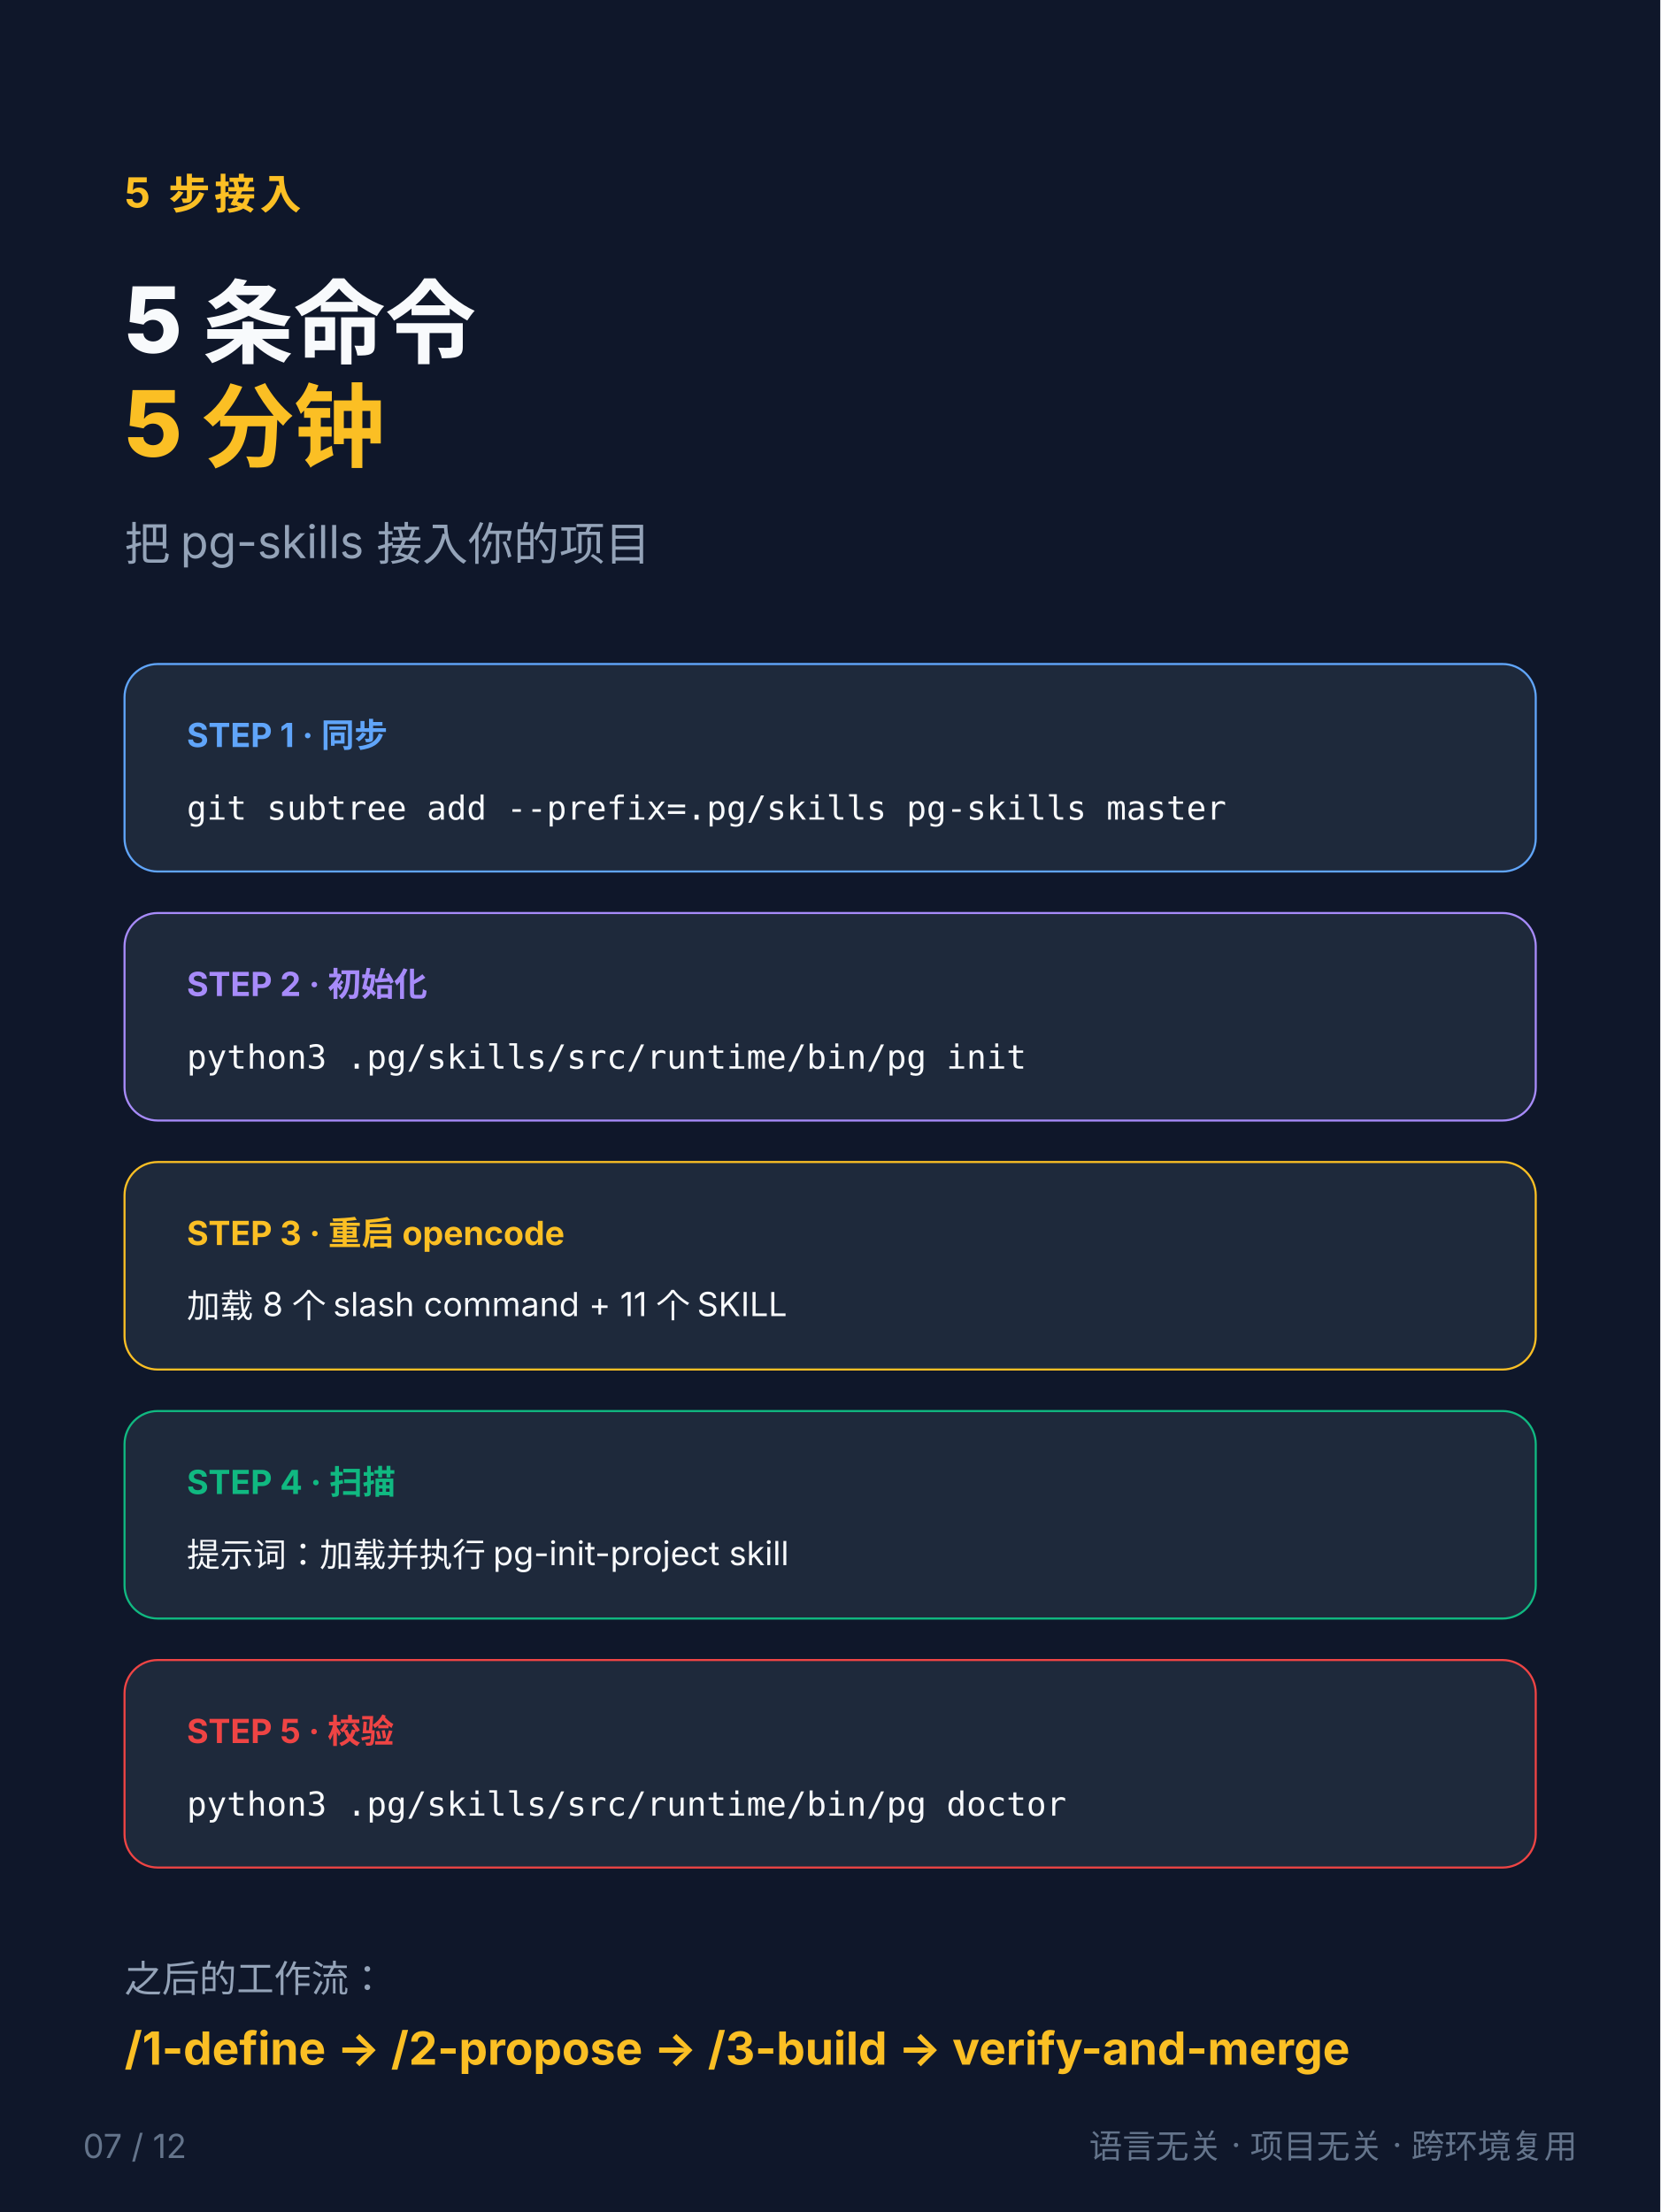
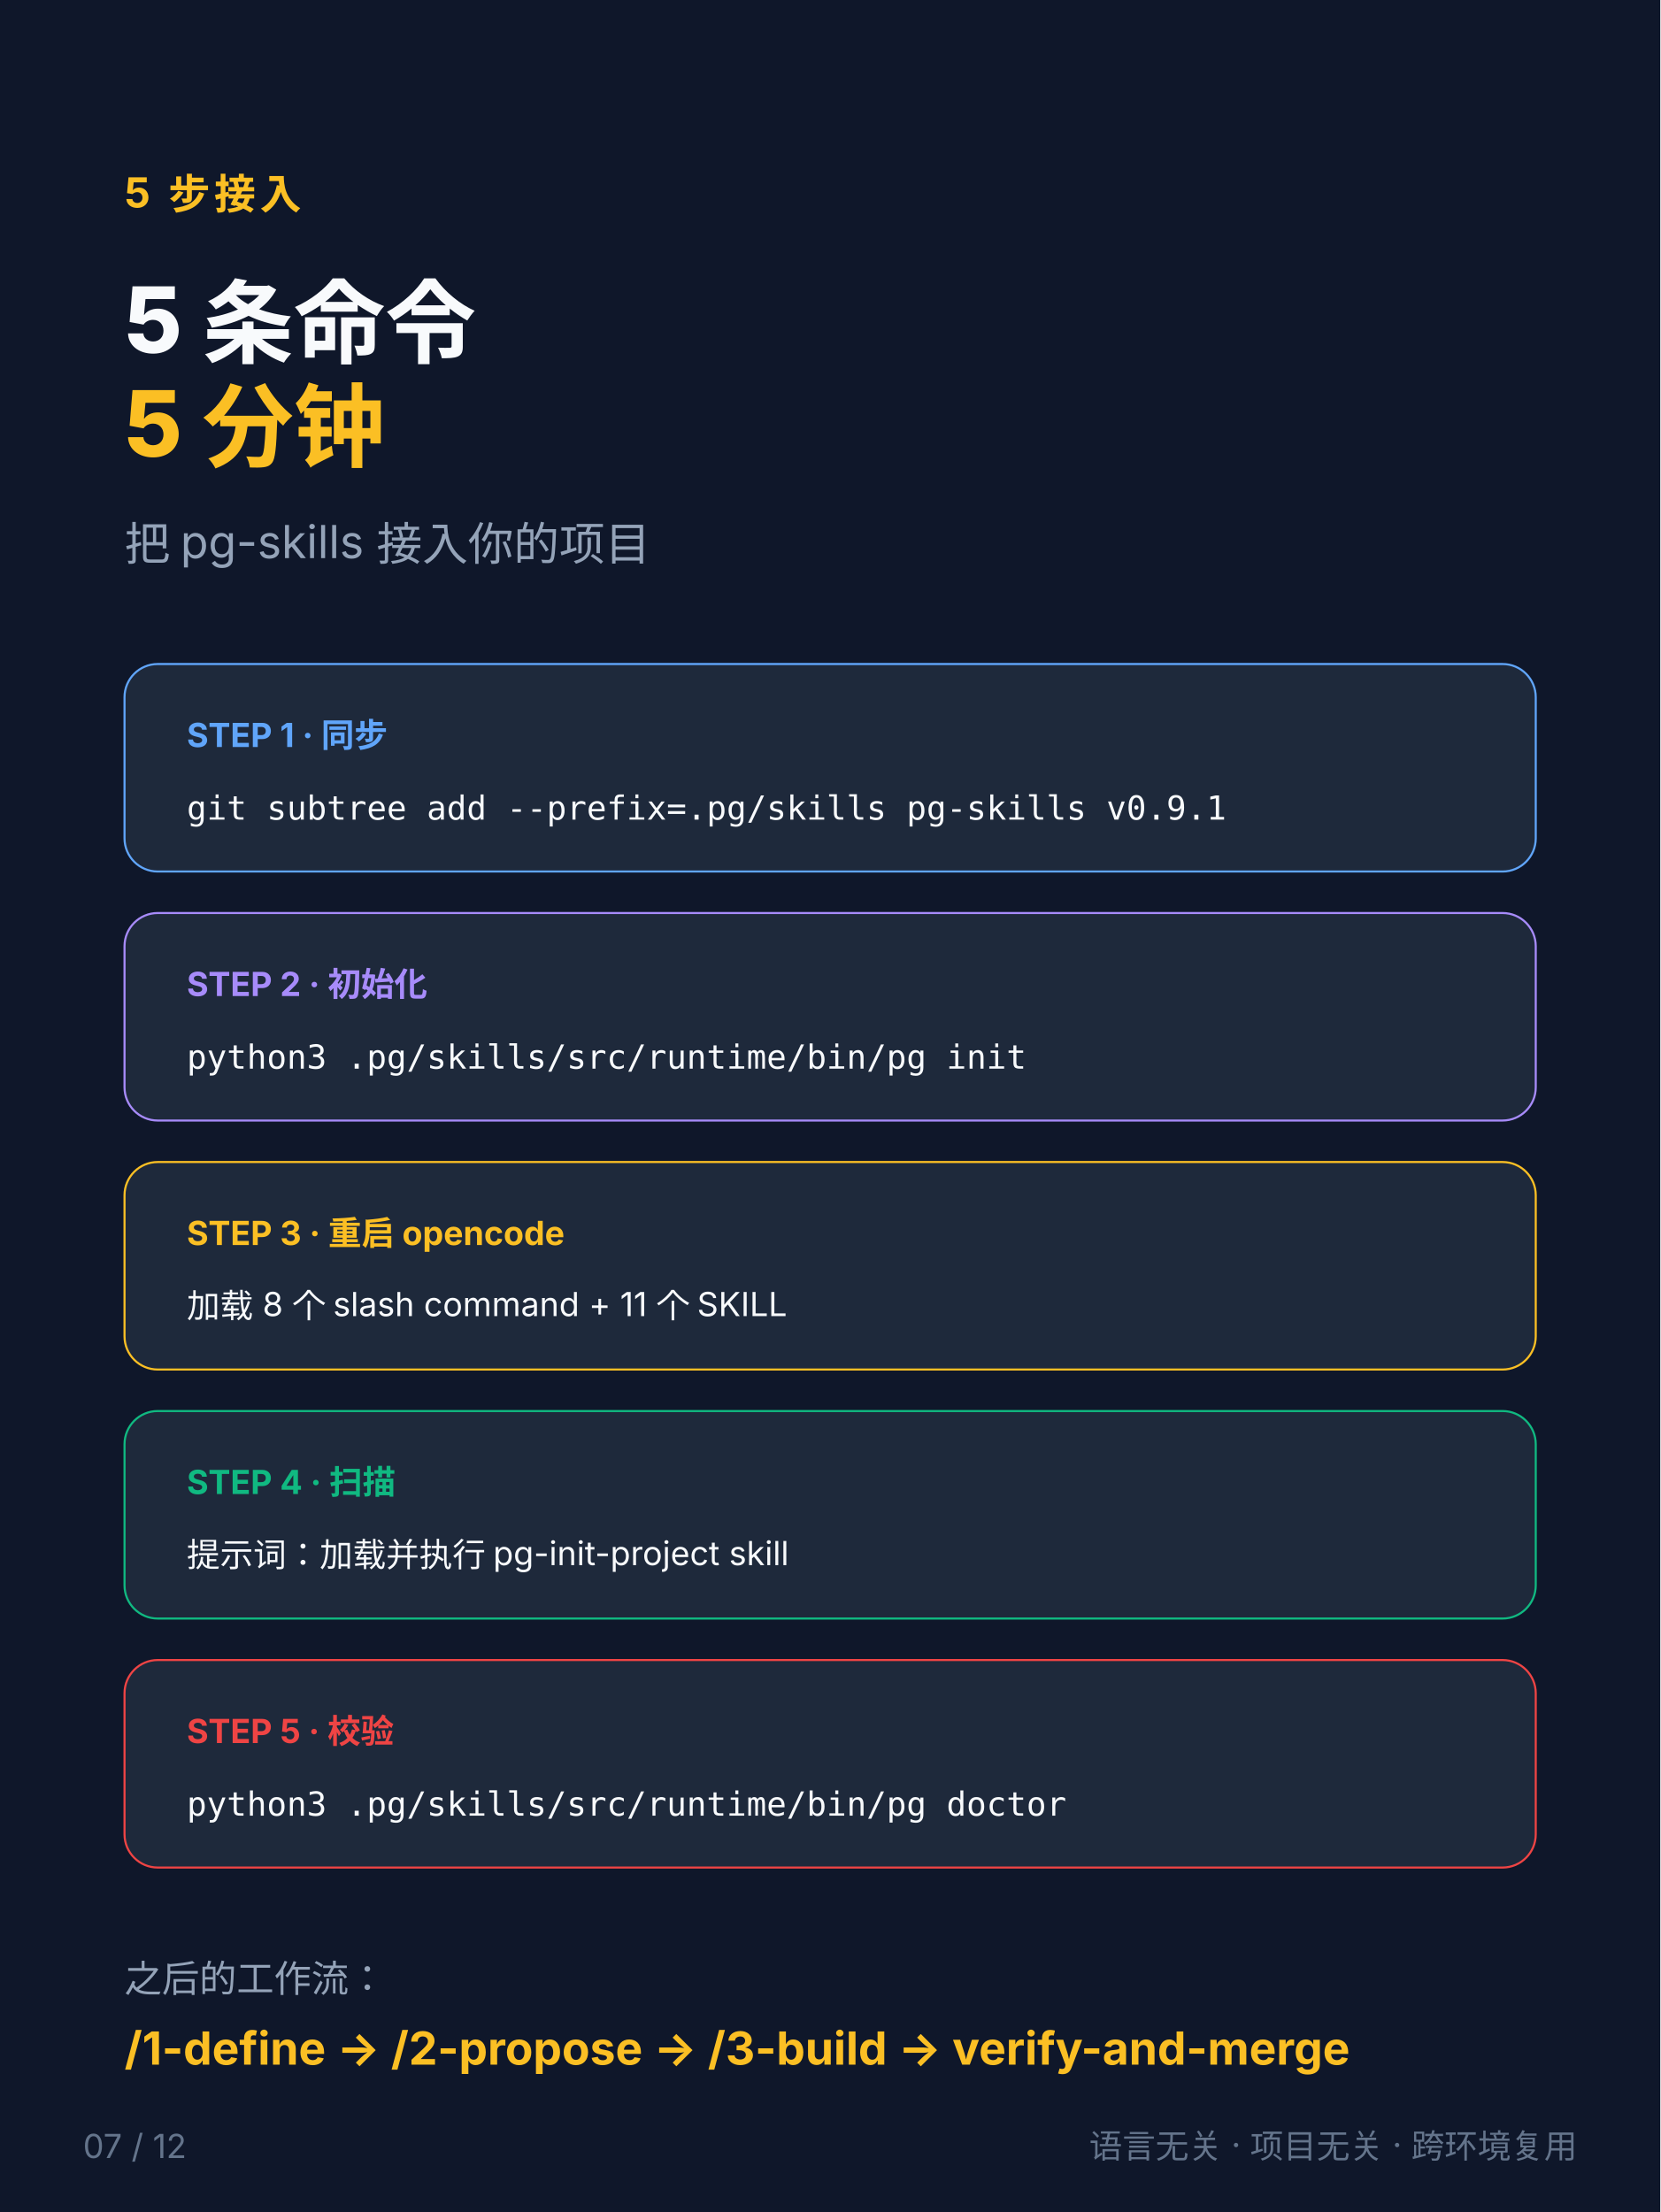
<svg xmlns="http://www.w3.org/2000/svg" viewBox="0 0 800 1066" width="800" height="1066" font-family="-apple-system, BlinkMacSystemFont, 'PingFang SC', 'Noto Sans SC', sans-serif">
  <rect width="800" height="1066" fill="#0f172a" />
  <text x="60" y="100" font-size="20" font-weight="700" fill="#fbbf24" letter-spacing="2">5 步接入</text>
  <text x="60" y="170" font-size="44" font-weight="800" fill="#f8fafc">5 条命令</text>
  <text x="60" y="220" font-size="44" font-weight="800" fill="#fbbf24">5 分钟</text>
  <text x="60" y="270" font-size="22" fill="#94a3b8">把 pg-skills 接入你的项目</text>
  <g transform="translate(60 320)">
    <rect width="680" height="100" rx="16" fill="#1e293b" stroke="#60a5fa" />
    <text x="30" y="40" font-size="16" font-weight="700" fill="#60a5fa">STEP 1 · 同步</text>
-     <text x="30" y="75" font-size="16" fill="#f8fafc" font-family="ui-monospace, monospace">git subtree add --prefix=.pg/skills pg-skills master</text>
+     <text x="30" y="75" font-size="16" fill="#f8fafc" font-family="ui-monospace, monospace">git subtree add --prefix=.pg/skills pg-skills v0.9.1</text>
  </g>
  <g transform="translate(60 440)">
    <rect width="680" height="100" rx="16" fill="#1e293b" stroke="#a78bfa" />
    <text x="30" y="40" font-size="16" font-weight="700" fill="#a78bfa">STEP 2 · 初始化</text>
    <text x="30" y="75" font-size="16" fill="#f8fafc" font-family="ui-monospace, monospace">python3 .pg/skills/src/runtime/bin/pg init</text>
  </g>
  <g transform="translate(60 560)">
    <rect width="680" height="100" rx="16" fill="#1e293b" stroke="#fbbf24" />
    <text x="30" y="40" font-size="16" font-weight="700" fill="#fbbf24">STEP 3 · 重启 opencode</text>
    <text x="30" y="75" font-size="16" fill="#f8fafc">加载 8 个 slash command + 11 个 SKILL</text>
  </g>
  <g transform="translate(60 680)">
    <rect width="680" height="100" rx="16" fill="#1e293b" stroke="#10b981" />
    <text x="30" y="40" font-size="16" font-weight="700" fill="#10b981">STEP 4 · 扫描</text>
    <text x="30" y="75" font-size="16" fill="#f8fafc">提示词：加载并执行 pg-init-project skill</text>
  </g>
  <g transform="translate(60 800)">
    <rect width="680" height="100" rx="16" fill="#1e293b" stroke="#ef4444" />
    <text x="30" y="40" font-size="16" font-weight="700" fill="#ef4444">STEP 5 · 校验</text>
    <text x="30" y="75" font-size="16" fill="#f8fafc" font-family="ui-monospace, monospace">python3 .pg/skills/src/runtime/bin/pg doctor</text>
  </g>
  <text x="60" y="960" font-size="18" fill="#94a3b8">之后的工作流：</text>
  <text x="60" y="995" text-anchor="start" font-size="22" font-weight="700" fill="#fbbf24">/1-define → /2-propose → /3-build → verify-and-merge</text>
  <text x="40" y="1040" font-size="16" fill="#64748b">07 / 12</text>
  <text x="760" y="1040" text-anchor="end" font-size="16" fill="#64748b">语言无关 · 项目无关 · 跨环境复用</text>
</svg>
